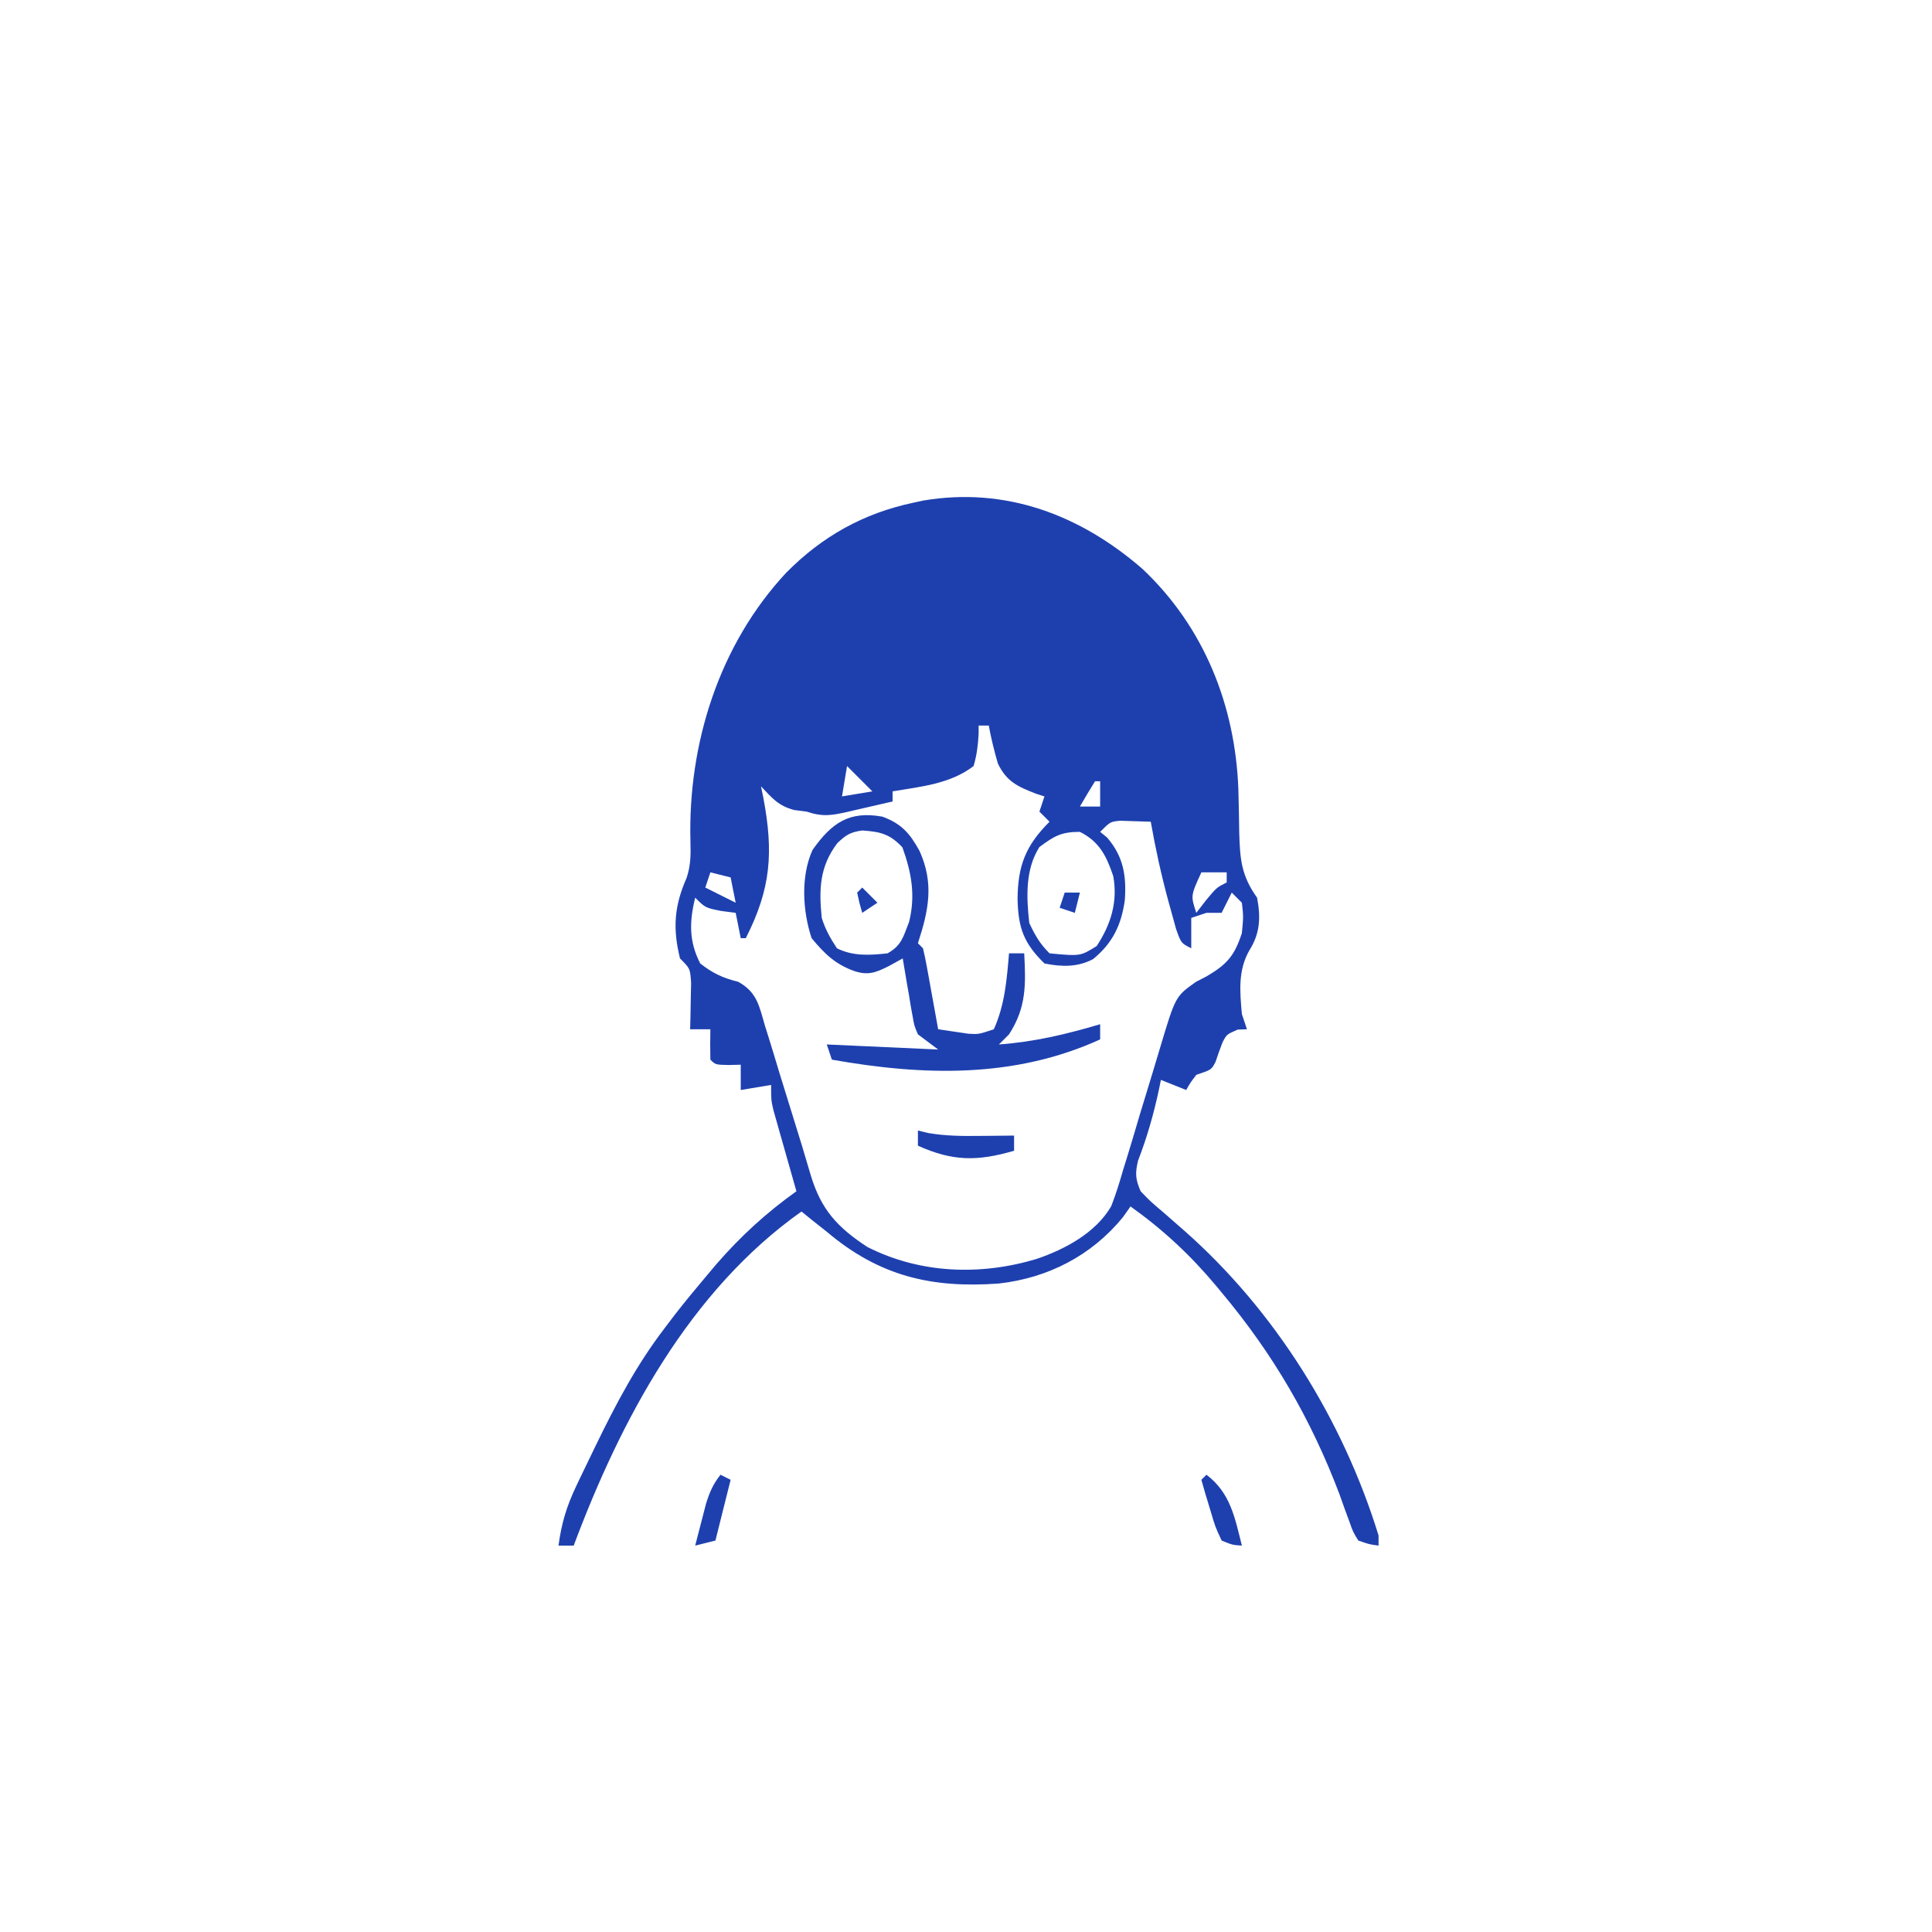
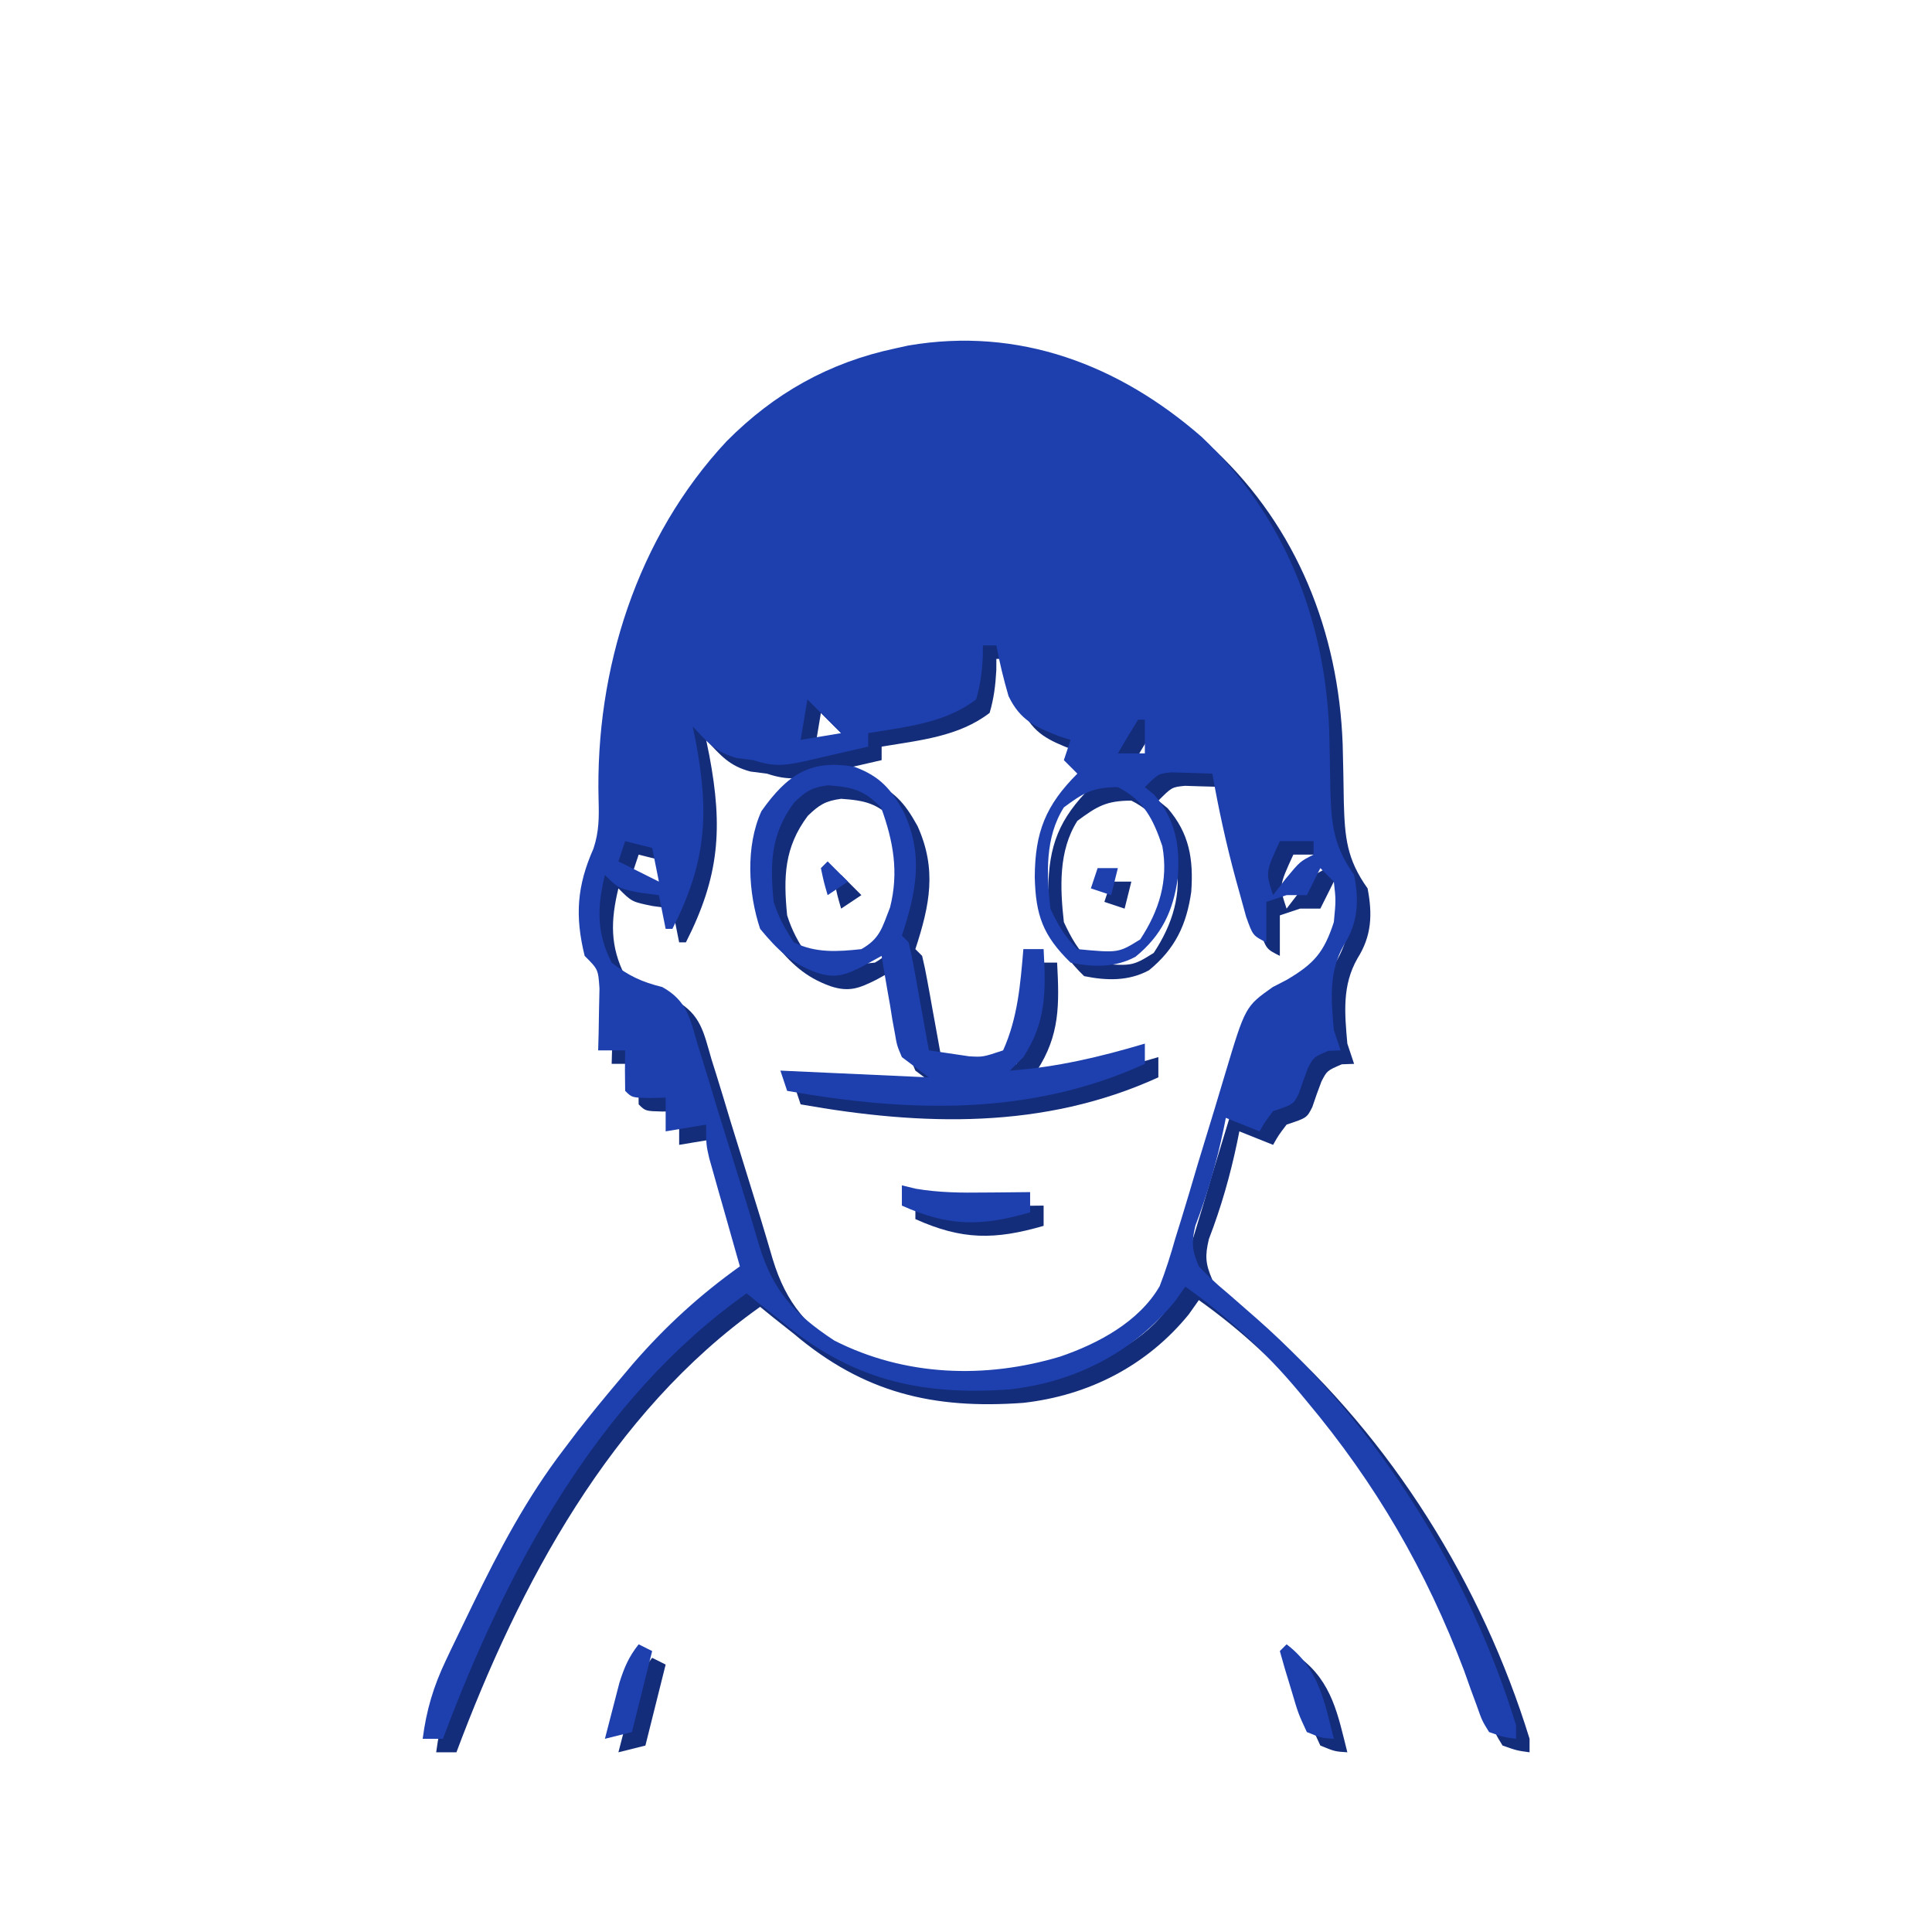
<svg xmlns="http://www.w3.org/2000/svg" version="1.1" width="229" height="229" viewBox="0 0 229 229">
-   <g transform="translate(45.8,45.8) scale(0.6)">
+   <g transform="translate(22.9,22.9) scale(0.8)">
+     <g transform="translate(2,2)">
+       <path d="M0 0 C12.135 11.467 18.282 26.918 18.898 43.512 C18.975 46.383 19.028 49.254 19.068 52.127 C19.216 57.314 19.491 60.563 22.59 64.898 C23.334 68.752 23.198 71.936 21.09 75.273 C18.797 79.285 19.191 83.373 19.59 87.898 C19.92 88.888 20.25 89.878 20.59 90.898 C19.992 90.919 19.394 90.94 18.777 90.961 C16.59 91.898 16.59 91.898 15.762 93.488 C15.277 94.749 14.822 96.022 14.398 97.305 C13.59 98.898 13.59 98.898 10.59 99.898 C9.402 101.461 9.402 101.461 8.59 102.898 C6.94 102.238 5.29 101.578 3.59 100.898 C3.48 101.444 3.371 101.989 3.258 102.551 C2.219 107.494 0.891 112.139 -0.922 116.855 C-1.523 119.373 -1.435 120.517 -0.41 122.898 C1.523 124.906 1.523 124.906 4.027 127.023 C4.946 127.824 5.862 128.626 6.777 129.43 C7.247 129.84 7.716 130.25 8.199 130.672 C26.141 146.497 39.549 168.039 46.59 190.898 C46.59 191.558 46.59 192.218 46.59 192.898 C44.704 192.643 44.704 192.643 42.59 191.898 C41.544 190.203 41.544 190.203 40.766 187.988 C40.464 187.171 40.163 186.354 39.852 185.512 C39.539 184.629 39.225 183.746 38.902 182.836 C33.264 167.936 25.81 155.105 15.59 142.898 C15.203 142.432 14.816 141.965 14.417 141.484 C9.373 135.456 3.985 130.464 -2.41 125.898 C-2.905 126.6 -3.4 127.301 -3.91 128.023 C-10.11 135.622 -18.721 140.034 -28.435 141.126 C-41.755 142.093 -52.061 139.656 -62.41 130.898 C-63.408 130.105 -64.408 129.313 -65.41 128.523 C-65.74 128.255 -65.74 128.255 -67.41 126.898 C-89.555 142.571 -103.085 167.996 -112.41 192.898 C-113.4 192.898 -114.39 192.898 -115.41 192.898 C-114.847 188.609 -113.823 185.168 -111.969 181.266 C-111.726 180.751 -111.482 180.237 -111.232 179.707 C-110.447 178.058 -109.649 176.415 -108.848 174.773 C-108.712 174.493 -108.712 174.493 -108.025 173.074 C-104.063 164.905 -99.954 157.123 -94.41 149.898 C-93.767 149.049 -93.124 148.199 -92.461 147.324 C-90.495 144.802 -88.474 142.342 -86.41 139.898 C-85.688 139.041 -84.966 138.184 -84.223 137.301 C-79.416 131.768 -74.375 127.157 -68.41 122.898 C-68.562 122.369 -68.713 121.839 -68.869 121.294 C-69.554 118.892 -70.232 116.489 -70.91 114.086 C-71.149 113.253 -71.387 112.419 -71.633 111.561 C-71.858 110.758 -72.084 109.956 -72.316 109.129 C-72.421 108.76 -72.421 108.76 -72.951 106.891 C-73.41 104.898 -73.41 104.898 -73.41 101.898 C-74.4 102.063 -74.4 102.063 -79.41 102.898 C-79.41 101.248 -79.41 99.598 -79.41 97.898 C-80.215 97.919 -81.019 97.94 -81.848 97.961 C-84.41 97.898 -84.41 97.898 -85.41 96.898 C-85.451 94.899 -85.453 92.898 -85.41 90.898 C-86.73 90.898 -88.05 90.898 -89.41 90.898 C-89.387 90.055 -89.364 89.212 -89.34 88.344 C-89.322 87.248 -89.304 86.152 -89.285 85.023 C-89.262 83.933 -89.239 82.842 -89.215 81.719 C-89.41 78.898 -89.41 78.898 -91.41 76.898 C-92.876 70.967 -92.545 66.509 -90.105 61.004 C-89.27 58.475 -89.278 56.432 -89.348 53.773 C-89.854 34.477 -83.667 14.876 -70.384 0.658 C-63.34 -6.45 -55.196 -11.026 -45.41 -13.102 C-44.768 -13.243 -44.126 -13.385 -43.465 -13.531 C-27.036 -16.35 -12.226 -10.66 0 0 Z M-32.41 30.898 C-32.413 31.441 -32.415 31.984 -32.418 32.543 C-32.539 34.785 -32.774 36.743 -33.41 38.898 C-37.992 42.423 -43.804 42.957 -49.41 43.898 C-49.41 44.558 -49.41 45.218 -49.41 45.898 C-51.679 46.429 -53.95 46.948 -56.223 47.461 C-56.865 47.612 -57.508 47.764 -58.17 47.92 C-61.436 48.648 -63.173 48.977 -66.41 47.898 C-67.215 47.795 -68.019 47.692 -68.848 47.586 C-72.006 46.739 -73.204 45.245 -75.41 42.898 C-75.254 43.66 -75.098 44.422 -74.938 45.207 C-72.91 55.961 -73.441 63.122 -78.41 72.898 C-78.74 72.898 -79.07 72.898 -79.41 72.898 C-79.74 71.248 -80.07 69.598 -80.41 67.898 C-80.885 67.837 -80.885 67.837 -83.285 67.523 C-86.41 66.898 -86.41 66.898 -88.41 64.898 C-89.57 69.655 -89.667 73.519 -87.41 77.898 C-84.93 79.843 -82.966 80.761 -79.917 81.515 C-76.188 83.573 -75.771 86.268 -74.621 90.215 C-74.391 90.945 -74.161 91.676 -73.924 92.428 C-73.192 94.767 -72.488 97.113 -71.785 99.461 C-71.305 101.014 -70.823 102.567 -70.34 104.119 C-67.087 114.593 -67.087 114.593 -65.546 119.844 C-63.496 126.556 -60.319 130.02 -54.41 133.898 C-43.983 139.194 -32.066 139.603 -20.973 136.273 C-15.353 134.359 -9.278 131.121 -6.222 125.849 C-5.309 123.502 -4.574 121.162 -3.891 118.738 C-3.621 117.871 -3.35 117.003 -3.072 116.11 C-2.221 113.359 -1.408 110.599 -0.598 107.836 C0.238 105.072 1.081 102.311 1.93 99.552 C2.454 97.841 2.969 96.127 3.473 94.41 C6.476 84.394 6.476 84.394 10.527 81.527 C11.208 81.175 11.889 80.824 12.59 80.461 C16.662 78.066 18.12 76.4 19.59 71.898 C19.902 68.648 19.902 68.648 19.59 65.898 C18.93 65.238 18.27 64.578 17.59 63.898 C16.93 65.218 16.27 66.538 15.59 67.898 C14.6 67.898 13.61 67.898 12.59 67.898 C12.095 68.063 12.095 68.063 9.59 68.898 C9.59 70.878 9.59 72.858 9.59 74.898 C7.59 73.898 7.59 73.898 6.59 71.09 C6.247 69.883 5.915 68.673 5.59 67.461 C5.416 66.834 5.242 66.206 5.063 65.56 C3.658 60.387 2.515 55.18 1.59 49.898 C0.299 49.844 -0.993 49.806 -2.285 49.773 C-3.004 49.75 -3.724 49.727 -4.465 49.703 C-6.41 49.898 -6.41 49.898 -8.41 51.898 C-8.183 52.084 -8.183 52.084 -7.035 53.023 C-3.801 56.756 -3.196 60.598 -3.535 65.398 C-4.224 70.258 -5.904 73.851 -9.797 77.031 C-12.839 78.666 -16.078 78.577 -19.41 77.898 C-23.538 73.876 -24.588 70.843 -24.723 65.211 C-24.682 58.516 -23.091 54.579 -18.41 49.898 C-18.74 49.568 -18.74 49.568 -20.41 47.898 C-20.245 47.403 -20.245 47.403 -19.41 44.898 C-19.953 44.726 -20.496 44.553 -21.055 44.375 C-24.665 42.957 -26.878 42.004 -28.609 38.406 C-29.334 35.912 -29.942 33.452 -30.41 30.898 C-31.07 30.898 -31.73 30.898 -32.41 30.898 Z M-58.41 38.898 C-58.74 40.878 -59.07 42.858 -59.41 44.898 C-57.43 44.568 -55.45 44.238 -53.41 43.898 C-55.06 42.248 -56.71 40.598 -58.41 38.898 Z M-9.41 41.898 C-10.44 43.547 -11.441 45.213 -12.41 46.898 C-11.09 46.898 -9.77 46.898 -8.41 46.898 C-8.41 45.248 -8.41 43.598 -8.41 41.898 C-8.74 41.898 -9.07 41.898 -9.41 41.898 Z M-20.41 54.898 C-23.227 59.325 -22.977 64.826 -22.41 69.898 C-21.246 72.379 -20.316 73.993 -18.41 75.898 C-12.333 76.472 -12.333 76.472 -9.098 74.461 C-6.298 70.21 -4.895 65.734 -5.82 60.641 C-7.152 56.697 -8.541 53.833 -12.41 51.898 C-16.087 51.898 -17.481 52.72 -20.41 54.898 Z M-85.41 59.898 C-85.74 60.888 -86.07 61.878 -86.41 62.898 C-84.43 63.888 -82.45 64.878 -80.41 65.898 C-80.74 64.248 -81.07 62.598 -81.41 60.898 C-82.73 60.568 -84.05 60.238 -85.41 59.898 Z M11.59 59.898 C9.465 64.523 9.465 64.523 10.59 67.898 C11.209 67.094 11.827 66.29 12.465 65.461 C14.59 62.898 14.59 62.898 16.59 61.898 C16.59 61.238 16.59 60.578 16.59 59.898 C14.94 59.898 13.29 59.898 11.59 59.898 Z " fill="#142d7a" transform="translate(149.4102,36.10156)" />
+       <path d="M0 0 C3.792 1.411 5.404 3.307 7.312 6.75 C10.22 13.19 9.137 18.454 7 25 C7.33 25.33 7.66 25.66 8 26 C8.292 27.19 8.536 28.392 8.754 29.598 C8.886 30.316 9.018 31.035 9.154 31.775 C9.289 32.53 9.424 33.285 9.562 34.062 C9.701 34.821 9.84 35.58 9.982 36.361 C10.325 38.24 10.664 40.12 11 42 C12.27 42.196 13.541 42.381 14.812 42.562 C15.52 42.667 16.228 42.771 16.957 42.879 C19 43 19 43 22 42 C24.166 37.186 24.559 32.22 25 27 C25.99 27 26.98 27 28 27 C28.33 33.185 28.429 37.724 25 43 C24.34 43.66 23.68 44.32 23 45 C29.938 44.503 36.342 42.979 43 41 C43 41.99 43 42.98 43 44 C26.017 51.74 8.022 51.199 -10 48 C-10.165 47.505 -10.165 47.505 -11 45 C-3.74 45.33 3.52 45.66 11 46 C9.68 45.01 8.36 44.02 7 43 C6.271 41.282 6.271 41.282 5.953 39.426 C5.831 38.759 5.708 38.092 5.582 37.404 C5.472 36.714 5.363 36.024 5.25 35.312 C5.125 34.611 5 33.909 4.871 33.186 C4.566 31.46 4.281 29.73 4 28 C3.083 28.505 2.167 29.011 1.223 29.531 C-1.296 30.785 -2.79 31.409 -5.562 30.5 C-9.352 29.147 -11.449 27.076 -14 24 C-15.774 18.679 -16.183 11.785 -13.812 6.562 C-10 1.173 -6.538 -1.187 0 0 Z M-8.938 5.25 C-12.449 9.931 -12.559 14.344 -12 20 C-11.251 22.35 -10.365 23.9 -9 26 C-5.798 27.601 -2.514 27.382 1 27 C3.779 25.426 4.072 23.816 5.25 20.812 C6.562 15.597 5.742 11.052 3.938 6.062 C1.435 3.398 -0.406 2.978 -3.996 2.727 C-6.347 3.047 -7.242 3.619 -8.938 5.25 Z " fill="#142d7a" transform="translate(98,85)" />
+       <path d="M0 0 C0.99 0.99 1.98 1.98 3 3 C2.505 3.33 2.505 3.33 0 5 C-0.562 3.062 -0.562 3.062 -1 1 C-0.67 0.67 -0.34 0.34 0 0 Z " fill="#142d7a" transform="translate(94,99)" />
+       <path d="M0 0 C0.99 0 1.98 0 3 0 C2.67 1.32 2.34 2.64 2 4 C1.01 3.67 0.02 3.34 -1 3 C-0.67 2.01 -0.34 1.02 0 0 Z " fill="#142d7a" transform="translate(134,100)" />
+       <path d="M0 0 C0.674 0.164 1.348 0.327 2.043 0.496 C5.513 1.087 8.803 1.109 12.312 1.062 C12.958 1.058 13.603 1.053 14.268 1.049 C15.845 1.037 17.423 1.019 19 1 C19 1.99 19 2.98 19 4 C11.753 6.103 6.917 6.107 0 3 C0 2.01 0 1.02 0 0 Z " fill="#142d7a" transform="translate(105,147)" />
+       <path d="M0 0 C0.66 0.33 1.32 0.66 2 1 C1.01 4.96 0.02 8.92 -1 13 C-2.32 13.33 -3.64 13.66 -5 14 C-4.549 12.227 -4.089 10.457 -3.625 8.688 C-3.37 7.701 -3.115 6.715 -2.852 5.699 C-2.127 3.402 -1.469 1.871 0 0 Z " fill="#142d7a" transform="translate(66,215)" />
+       <path d="M0 0 C4.756 3.608 5.608 8.474 7 14 C5.141 13.879 5.141 13.879 3 13 C1.734 10.277 1.734 10.277 0.75 6.938 C0.415 5.833 0.08 4.728 -0.266 3.59 C-0.387 3.163 -0.387 3.163 -1 1 C-0.67 0.67 -0.34 0.34 0 0 Z " fill="#142d7a" transform="translate(162,215)" />
+     </g>
    <path d="M0 0 C12.135 11.467 18.282 26.918 18.898 43.512 C18.975 46.383 19.028 49.254 19.068 52.127 C19.216 57.314 19.491 60.563 22.59 64.898 C23.334 68.752 23.198 71.936 21.09 75.273 C18.797 79.285 19.191 83.373 19.59 87.898 C19.92 88.888 20.25 89.878 20.59 90.898 C19.992 90.919 19.394 90.94 18.777 90.961 C16.59 91.898 16.59 91.898 15.762 93.488 C15.277 94.749 14.822 96.022 14.398 97.305 C13.59 98.898 13.59 98.898 10.59 99.898 C9.402 101.461 9.402 101.461 8.59 102.898 C6.94 102.238 5.29 101.578 3.59 100.898 C3.48 101.444 3.371 101.989 3.258 102.551 C2.219 107.494 0.891 112.139 -0.922 116.855 C-1.523 119.373 -1.435 120.517 -0.41 122.898 C1.523 124.906 1.523 124.906 4.027 127.023 C4.946 127.824 5.862 128.626 6.777 129.43 C7.247 129.84 7.716 130.25 8.199 130.672 C26.141 146.497 39.549 168.039 46.59 190.898 C46.59 191.558 46.59 192.218 46.59 192.898 C44.704 192.643 44.704 192.643 42.59 191.898 C41.544 190.203 41.544 190.203 40.766 187.988 C40.464 187.171 40.163 186.354 39.852 185.512 C39.539 184.629 39.225 183.746 38.902 182.836 C33.264 167.936 25.81 155.105 15.59 142.898 C15.203 142.432 14.816 141.965 14.417 141.484 C9.373 135.456 3.985 130.464 -2.41 125.898 C-2.905 126.6 -3.4 127.301 -3.91 128.023 C-10.11 135.622 -18.721 140.034 -28.435 141.126 C-41.755 142.093 -52.061 139.656 -62.41 130.898 C-63.408 130.105 -64.408 129.313 -65.41 128.523 C-65.74 128.255 -65.74 128.255 -67.41 126.898 C-89.555 142.571 -103.085 167.996 -112.41 192.898 C-113.4 192.898 -114.39 192.898 -115.41 192.898 C-114.847 188.609 -113.823 185.168 -111.969 181.266 C-111.726 180.751 -111.482 180.237 -111.232 179.707 C-110.447 178.058 -109.649 176.415 -108.848 174.773 C-108.712 174.493 -108.712 174.493 -108.025 173.074 C-104.063 164.905 -99.954 157.123 -94.41 149.898 C-93.767 149.049 -93.124 148.199 -92.461 147.324 C-90.495 144.802 -88.474 142.342 -86.41 139.898 C-85.688 139.041 -84.966 138.184 -84.223 137.301 C-79.416 131.768 -74.375 127.157 -68.41 122.898 C-68.562 122.369 -68.713 121.839 -68.869 121.294 C-69.554 118.892 -70.232 116.489 -70.91 114.086 C-71.149 113.253 -71.387 112.419 -71.633 111.561 C-71.858 110.758 -72.084 109.956 -72.316 109.129 C-72.421 108.76 -72.421 108.76 -72.951 106.891 C-73.41 104.898 -73.41 104.898 -73.41 101.898 C-74.4 102.063 -74.4 102.063 -79.41 102.898 C-79.41 101.248 -79.41 99.598 -79.41 97.898 C-80.215 97.919 -81.019 97.94 -81.848 97.961 C-84.41 97.898 -84.41 97.898 -85.41 96.898 C-85.451 94.899 -85.453 92.898 -85.41 90.898 C-86.73 90.898 -88.05 90.898 -89.41 90.898 C-89.387 90.055 -89.364 89.212 -89.34 88.344 C-89.322 87.248 -89.304 86.152 -89.285 85.023 C-89.262 83.933 -89.239 82.842 -89.215 81.719 C-89.41 78.898 -89.41 78.898 -91.41 76.898 C-92.876 70.967 -92.545 66.509 -90.105 61.004 C-89.27 58.475 -89.278 56.432 -89.348 53.773 C-89.854 34.477 -83.667 14.876 -70.384 0.658 C-63.34 -6.45 -55.196 -11.026 -45.41 -13.102 C-44.768 -13.243 -44.126 -13.385 -43.465 -13.531 C-27.036 -16.35 -12.226 -10.66 0 0 Z M-32.41 30.898 C-32.413 31.441 -32.415 31.984 -32.418 32.543 C-32.539 34.785 -32.774 36.743 -33.41 38.898 C-37.992 42.423 -43.804 42.957 -49.41 43.898 C-49.41 44.558 -49.41 45.218 -49.41 45.898 C-51.679 46.429 -53.95 46.948 -56.223 47.461 C-56.865 47.612 -57.508 47.764 -58.17 47.92 C-61.436 48.648 -63.173 48.977 -66.41 47.898 C-67.215 47.795 -68.019 47.692 -68.848 47.586 C-72.006 46.739 -73.204 45.245 -75.41 42.898 C-75.254 43.66 -75.098 44.422 -74.938 45.207 C-72.91 55.961 -73.441 63.122 -78.41 72.898 C-78.74 72.898 -79.07 72.898 -79.41 72.898 C-79.74 71.248 -80.07 69.598 -80.41 67.898 C-80.885 67.837 -80.885 67.837 -83.285 67.523 C-86.41 66.898 -86.41 66.898 -88.41 64.898 C-89.57 69.655 -89.667 73.519 -87.41 77.898 C-84.93 79.843 -82.966 80.761 -79.917 81.515 C-76.188 83.573 -75.771 86.268 -74.621 90.215 C-74.391 90.945 -74.161 91.676 -73.924 92.428 C-73.192 94.767 -72.488 97.113 -71.785 99.461 C-71.305 101.014 -70.823 102.567 -70.34 104.119 C-67.087 114.593 -67.087 114.593 -65.546 119.844 C-63.496 126.556 -60.319 130.02 -54.41 133.898 C-43.983 139.194 -32.066 139.603 -20.973 136.273 C-15.353 134.359 -9.278 131.121 -6.222 125.849 C-5.309 123.502 -4.574 121.162 -3.891 118.738 C-3.621 117.871 -3.35 117.003 -3.072 116.11 C-2.221 113.359 -1.408 110.599 -0.598 107.836 C0.238 105.072 1.081 102.311 1.93 99.552 C2.454 97.841 2.969 96.127 3.473 94.41 C6.476 84.394 6.476 84.394 10.527 81.527 C11.208 81.175 11.889 80.824 12.59 80.461 C16.662 78.066 18.12 76.4 19.59 71.898 C19.902 68.648 19.902 68.648 19.59 65.898 C18.93 65.238 18.27 64.578 17.59 63.898 C16.93 65.218 16.27 66.538 15.59 67.898 C14.6 67.898 13.61 67.898 12.59 67.898 C12.095 68.063 12.095 68.063 9.59 68.898 C9.59 70.878 9.59 72.858 9.59 74.898 C7.59 73.898 7.59 73.898 6.59 71.09 C6.247 69.883 5.915 68.673 5.59 67.461 C5.416 66.834 5.242 66.206 5.063 65.56 C3.658 60.387 2.515 55.18 1.59 49.898 C0.299 49.844 -0.993 49.806 -2.285 49.773 C-3.004 49.75 -3.724 49.727 -4.465 49.703 C-6.41 49.898 -6.41 49.898 -8.41 51.898 C-8.183 52.084 -8.183 52.084 -7.035 53.023 C-3.801 56.756 -3.196 60.598 -3.535 65.398 C-4.224 70.258 -5.904 73.851 -9.797 77.031 C-12.839 78.666 -16.078 78.577 -19.41 77.898 C-23.538 73.876 -24.588 70.843 -24.723 65.211 C-24.682 58.516 -23.091 54.579 -18.41 49.898 C-18.74 49.568 -18.74 49.568 -20.41 47.898 C-20.245 47.403 -20.245 47.403 -19.41 44.898 C-19.953 44.726 -20.496 44.553 -21.055 44.375 C-24.665 42.957 -26.878 42.004 -28.609 38.406 C-29.334 35.912 -29.942 33.452 -30.41 30.898 C-31.07 30.898 -31.73 30.898 -32.41 30.898 Z M-58.41 38.898 C-58.74 40.878 -59.07 42.858 -59.41 44.898 C-57.43 44.568 -55.45 44.238 -53.41 43.898 C-55.06 42.248 -56.71 40.598 -58.41 38.898 Z M-9.41 41.898 C-10.44 43.547 -11.441 45.213 -12.41 46.898 C-11.09 46.898 -9.77 46.898 -8.41 46.898 C-8.41 45.248 -8.41 43.598 -8.41 41.898 C-8.74 41.898 -9.07 41.898 -9.41 41.898 Z M-20.41 54.898 C-23.227 59.325 -22.977 64.826 -22.41 69.898 C-21.246 72.379 -20.316 73.993 -18.41 75.898 C-12.333 76.472 -12.333 76.472 -9.098 74.461 C-6.298 70.21 -4.895 65.734 -5.82 60.641 C-7.152 56.697 -8.541 53.833 -12.41 51.898 C-16.087 51.898 -17.481 52.72 -20.41 54.898 Z M-85.41 59.898 C-85.74 60.888 -86.07 61.878 -86.41 62.898 C-84.43 63.888 -82.45 64.878 -80.41 65.898 C-80.74 64.248 -81.07 62.598 -81.41 60.898 C-82.73 60.568 -84.05 60.238 -85.41 59.898 Z M11.59 59.898 C9.465 64.523 9.465 64.523 10.59 67.898 C11.209 67.094 11.827 66.29 12.465 65.461 C14.59 62.898 14.59 62.898 16.59 61.898 C16.59 61.238 16.59 60.578 16.59 59.898 C14.94 59.898 13.29 59.898 11.59 59.898 Z " fill="#1e40af" transform="translate(149.4102,36.10156)" />
    <path d="M0 0 C3.792 1.411 5.404 3.307 7.312 6.75 C10.22 13.19 9.137 18.454 7 25 C7.33 25.33 7.66 25.66 8 26 C8.292 27.19 8.536 28.392 8.754 29.598 C8.886 30.316 9.018 31.035 9.154 31.775 C9.289 32.53 9.424 33.285 9.562 34.062 C9.701 34.821 9.84 35.58 9.982 36.361 C10.325 38.24 10.664 40.12 11 42 C12.27 42.196 13.541 42.381 14.812 42.562 C15.52 42.667 16.228 42.771 16.957 42.879 C19 43 19 43 22 42 C24.166 37.186 24.559 32.22 25 27 C25.99 27 26.98 27 28 27 C28.33 33.185 28.429 37.724 25 43 C24.34 43.66 23.68 44.32 23 45 C29.938 44.503 36.342 42.979 43 41 C43 41.99 43 42.98 43 44 C26.017 51.74 8.022 51.199 -10 48 C-10.165 47.505 -10.165 47.505 -11 45 C-3.74 45.33 3.52 45.66 11 46 C9.68 45.01 8.36 44.02 7 43 C6.271 41.282 6.271 41.282 5.953 39.426 C5.831 38.759 5.708 38.092 5.582 37.404 C5.472 36.714 5.363 36.024 5.25 35.312 C5.125 34.611 5 33.909 4.871 33.186 C4.566 31.46 4.281 29.73 4 28 C3.083 28.505 2.167 29.011 1.223 29.531 C-1.296 30.785 -2.79 31.409 -5.562 30.5 C-9.352 29.147 -11.449 27.076 -14 24 C-15.774 18.679 -16.183 11.785 -13.812 6.562 C-10 1.173 -6.538 -1.187 0 0 Z M-8.938 5.25 C-12.449 9.931 -12.559 14.344 -12 20 C-11.251 22.35 -10.365 23.9 -9 26 C-5.798 27.601 -2.514 27.382 1 27 C3.779 25.426 4.072 23.816 5.25 20.812 C6.562 15.597 5.742 11.052 3.938 6.062 C1.435 3.398 -0.406 2.978 -3.996 2.727 C-6.347 3.047 -7.242 3.619 -8.938 5.25 Z " fill="#1e40af" transform="translate(98,85)" />
    <path d="M0 0 C0.99 0.99 1.98 1.98 3 3 C2.505 3.33 2.505 3.33 0 5 C-0.562 3.062 -0.562 3.062 -1 1 C-0.67 0.67 -0.34 0.34 0 0 Z " fill="#1e40af" transform="translate(94,99)" />
    <path d="M0 0 C0.99 0 1.98 0 3 0 C2.67 1.32 2.34 2.64 2 4 C1.01 3.67 0.02 3.34 -1 3 C-0.67 2.01 -0.34 1.02 0 0 Z " fill="#1e40af" transform="translate(134,100)" />
    <path d="M0 0 C0.674 0.164 1.348 0.327 2.043 0.496 C5.513 1.087 8.803 1.109 12.312 1.062 C12.958 1.058 13.603 1.053 14.268 1.049 C15.845 1.037 17.423 1.019 19 1 C19 1.99 19 2.98 19 4 C11.753 6.103 6.917 6.107 0 3 C0 2.01 0 1.02 0 0 Z " fill="#1e40af" transform="translate(105,147)" />
    <path d="M0 0 C0.66 0.33 1.32 0.66 2 1 C1.01 4.96 0.02 8.92 -1 13 C-2.32 13.33 -3.64 13.66 -5 14 C-4.549 12.227 -4.089 10.457 -3.625 8.688 C-3.37 7.701 -3.115 6.715 -2.852 5.699 C-2.127 3.402 -1.469 1.871 0 0 Z " fill="#1e40af" transform="translate(66,215)" />
    <path d="M0 0 C4.756 3.608 5.608 8.474 7 14 C5.141 13.879 5.141 13.879 3 13 C1.734 10.277 1.734 10.277 0.75 6.938 C0.415 5.833 0.08 4.728 -0.266 3.59 C-0.387 3.163 -0.387 3.163 -1 1 C-0.67 0.67 -0.34 0.34 0 0 Z " fill="#1e40af" transform="translate(162,215)" />
  </g>
</svg>
